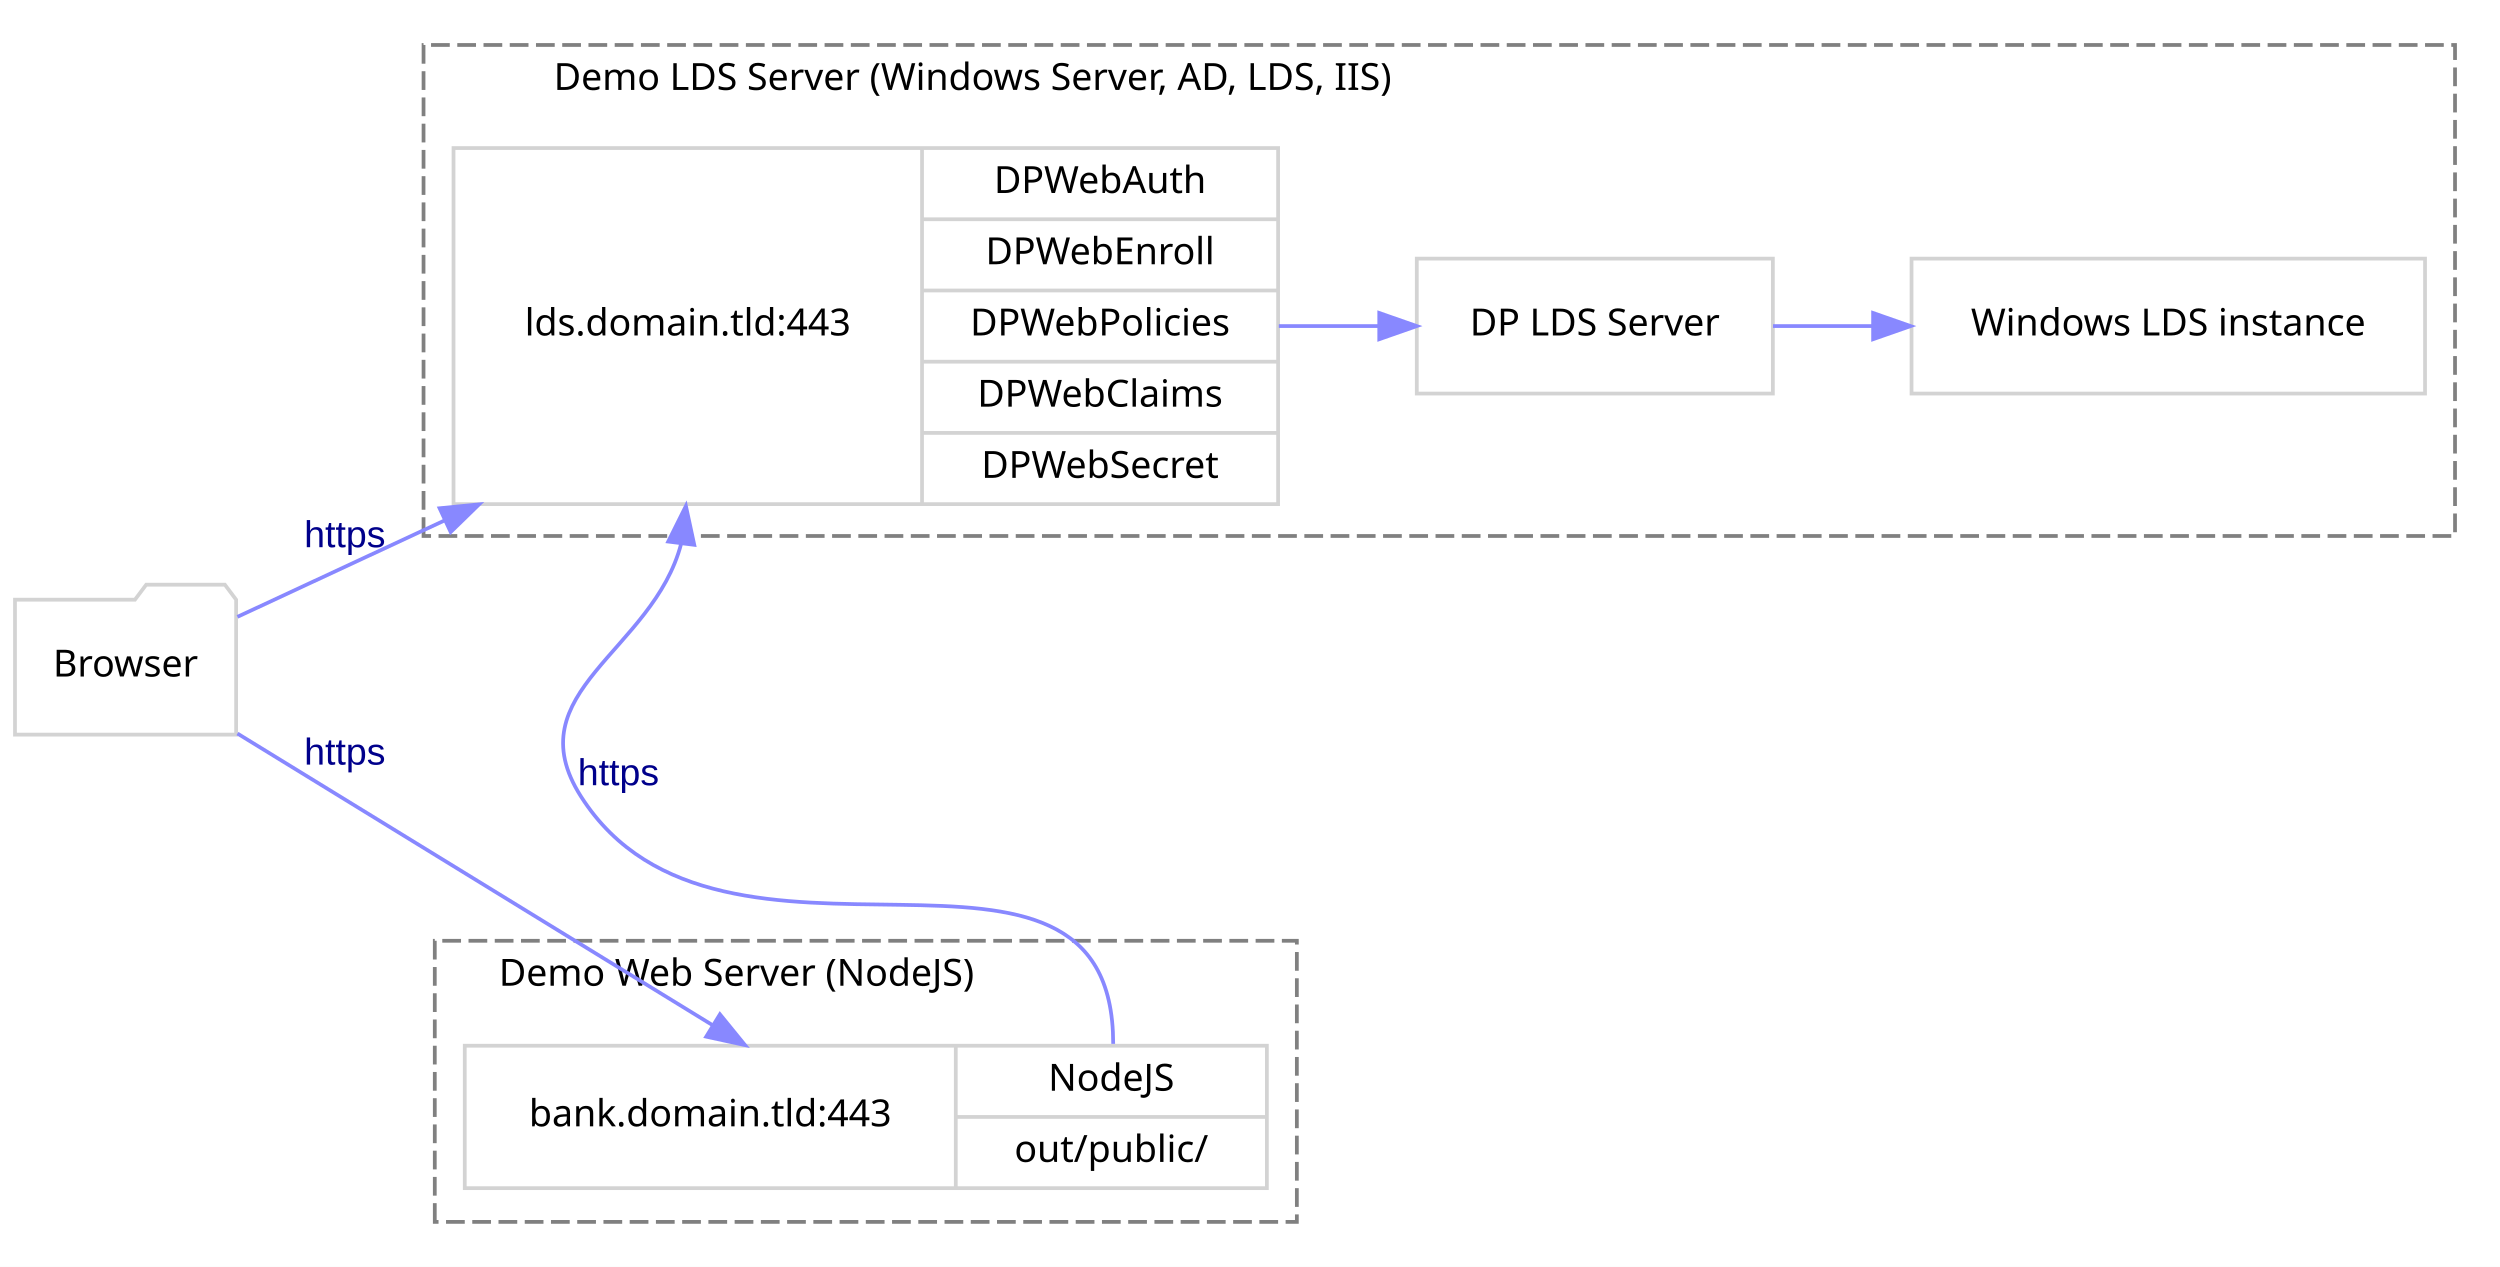
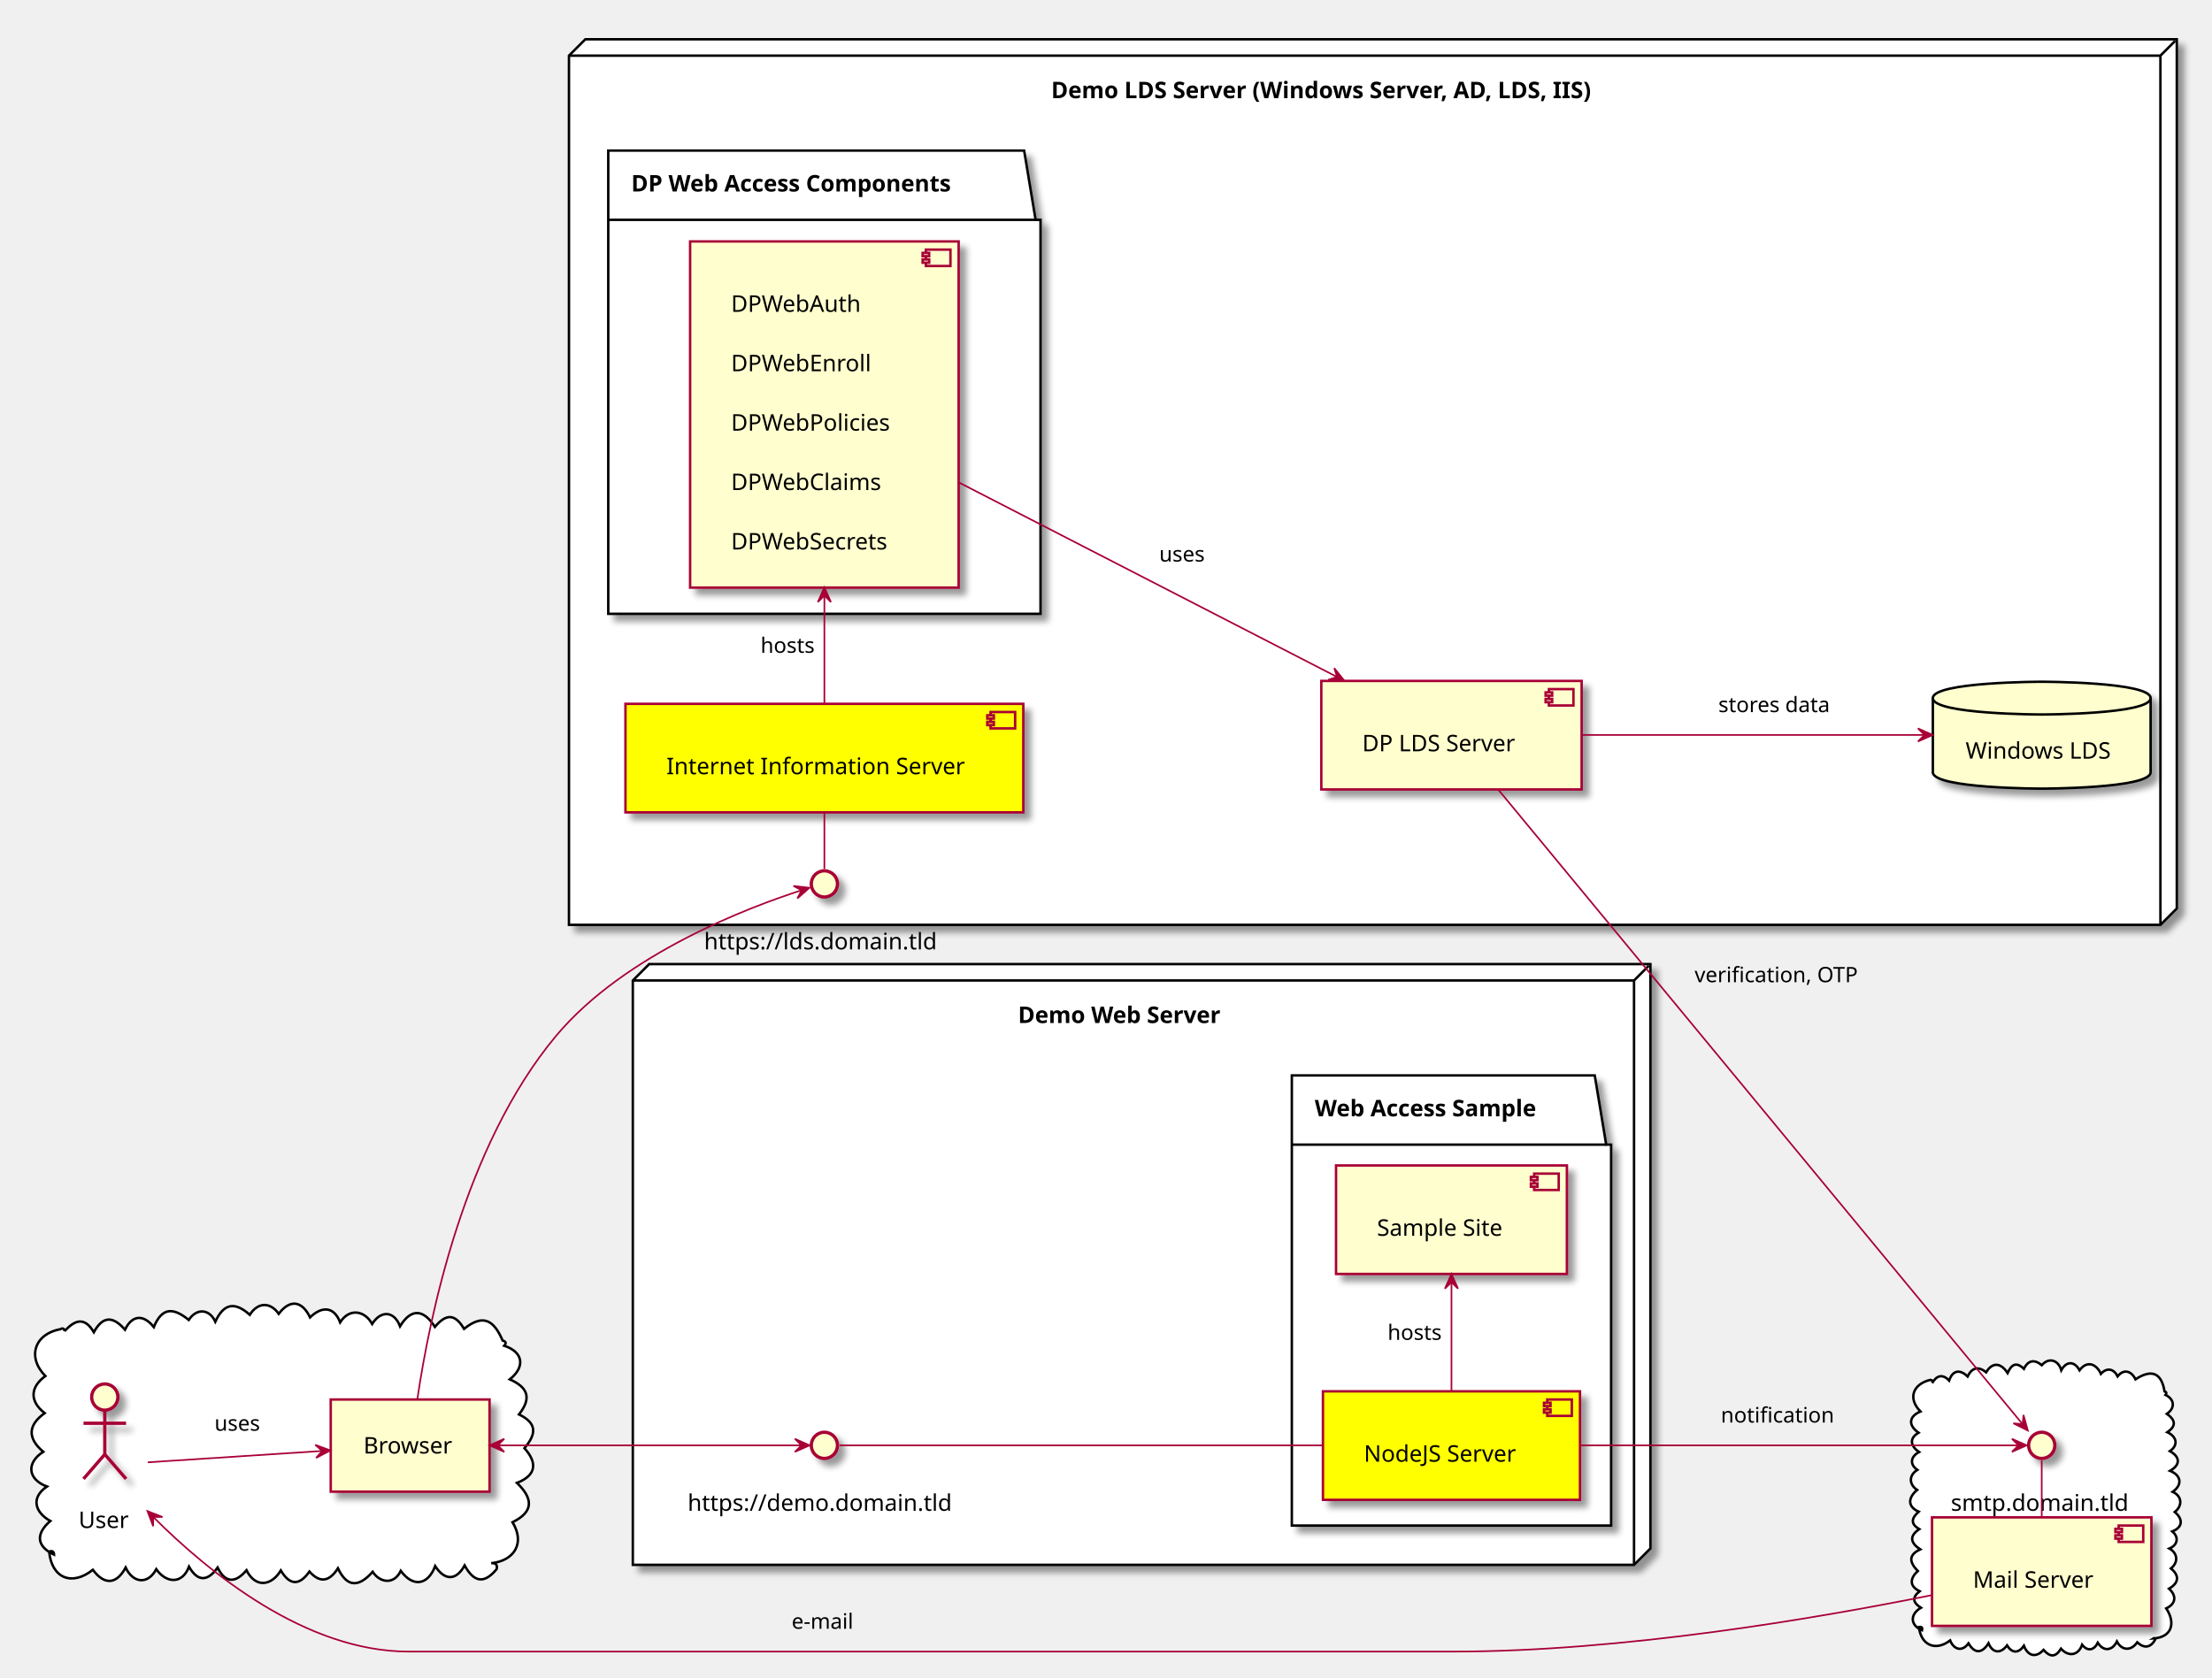
- <svg xmlns="http://www.w3.org/2000/svg" width="667pt" height="338pt" viewBox="0.00 0.00 667.00 338.00">
-   <g id="graph0" class="graph" transform="scale(1 1) rotate(0) translate(4 334)">
-     <polygon fill="white" stroke="none" points="-4,4 -4,-334 663,-334 663,4 -4,4" />
-     <g id="clust1" class="cluster">
-       <polygon fill="none" stroke="gray" stroke-dasharray="5,2" points="109,-191 109,-322 651,-322 651,-191 109,-191" />
-       <text text-anchor="middle" x="255.5" y="-310" font-family="Lucida Console" font-size="10.00">Demo LDS Server (Windows Server, AD, LDS, IIS)</text>
-     </g>
-     <g id="clust2" class="cluster">
-       <polygon fill="none" stroke="gray" stroke-dasharray="5,2" points="112,-8 112,-83 342,-83 342,-8 112,-8" />
-       <text text-anchor="middle" x="192.5" y="-71" font-family="Lucida Console" font-size="10.00">Demo Web Server (NodeJS)</text>
-     </g>
-     <g id="node1" class="node">
-       <polygon fill="none" stroke="lightgray" points="506,-229 506,-265 643,-265 643,-229 506,-229" />
-       <text text-anchor="middle" x="574.5" y="-244.5" font-family="Lucida Console" font-size="10.00">Windows LDS instance</text>
-     </g>
-     <g id="node2" class="node">
-       <polygon fill="none" stroke="lightgray" points="374,-229 374,-265 469,-265 469,-229 374,-229" />
-       <text text-anchor="middle" x="421.5" y="-244.5" font-family="Lucida Console" font-size="10.00">DP LDS Server</text>
-     </g>
-     <g id="edge4" class="edge">
-       <path fill="none" stroke="#8888ff" d="M469.037,-247C477.474,-247 486.479,-247 495.532,-247" />
-       <polygon fill="#8888ff" stroke="#8888ff" points="495.745,-250.5 505.745,-247 495.745,-243.5 495.745,-250.5" />
-     </g>
-     <g id="node3" class="node">
-       <polygon fill="none" stroke="lightgray" points="117,-199.5 117,-294.5 337,-294.5 337,-199.5 117,-199.5" />
-       <text text-anchor="middle" x="179.5" y="-244.5" font-family="Lucida Console" font-size="10.00">lds.domain.tld:443</text>
-       <polyline fill="none" stroke="lightgray" points="242,-199.5 242,-294.5 " />
-       <text text-anchor="middle" x="289.5" y="-282.5" font-family="Lucida Console" font-size="10.00">DPWebAuth</text>
-       <polyline fill="none" stroke="lightgray" points="242,-275.5 337,-275.5 " />
-       <text text-anchor="middle" x="289.5" y="-263.5" font-family="Lucida Console" font-size="10.00">DPWebEnroll</text>
-       <polyline fill="none" stroke="lightgray" points="242,-256.5 337,-256.5 " />
-       <text text-anchor="middle" x="289.5" y="-244.5" font-family="Lucida Console" font-size="10.00">DPWebPolicies</text>
-       <polyline fill="none" stroke="lightgray" points="242,-237.5 337,-237.5 " />
-       <text text-anchor="middle" x="289.5" y="-225.5" font-family="Lucida Console" font-size="10.00">DPWebClaims</text>
-       <polyline fill="none" stroke="lightgray" points="242,-218.5 337,-218.5 " />
-       <text text-anchor="middle" x="289.5" y="-206.5" font-family="Lucida Console" font-size="10.00">DPWebSecret</text>
-     </g>
-     <g id="edge3" class="edge">
-       <path fill="none" stroke="#8888ff" d="M337.186,-247C346.356,-247 355.367,-247 363.877,-247" />
-       <polygon fill="#8888ff" stroke="#8888ff" points="363.986,-250.5 373.986,-247 363.985,-243.5 363.986,-250.5" />
-     </g>
-     <g id="node4" class="node">
-       <polygon fill="none" stroke="lightgray" points="120,-17 120,-55 334,-55 334,-17 120,-17" />
-       <text text-anchor="middle" x="185.5" y="-33.5" font-family="Lucida Console" font-size="10.00">bank.domain.tld:443</text>
-       <polyline fill="none" stroke="lightgray" points="251,-17 251,-55 " />
-       <text text-anchor="middle" x="292.5" y="-43" font-family="Lucida Console" font-size="10.00">NodeJS</text>
-       <polyline fill="none" stroke="lightgray" points="251,-36 334,-36 " />
-       <text text-anchor="middle" x="292.5" y="-24" font-family="Lucida Console" font-size="10.00">out/public/</text>
-     </g>
-     <g id="edge5" class="edge">
-       <path fill="none" stroke="#8888ff" d="M177.743,-188.988C170.327,-160.224 133.226,-149.36 151,-121.5 188.43,-62.828 293,-125.095 293,-55.5" />
-       <polygon fill="#8888ff" stroke="#8888ff" points="174.281,-189.514 179,-199 181.227,-188.642 174.281,-189.514" />
-       <text text-anchor="middle" x="161" y="-124.5" font-family="Arial" font-size="10.00" fill="darkblue">https</text>
-     </g>
-     <g id="node5" class="node">
-       <polygon fill="none" stroke="lightgray" points="59,-174 56,-178 35,-178 32,-174 0,-174 0,-138 59,-138 59,-174" />
-       <text text-anchor="middle" x="29.5" y="-153.5" font-family="Lucida Console" font-size="10.00">Browser</text>
-     </g>
-     <g id="edge1" class="edge">
-       <path fill="none" stroke="#8888ff" d="M59.347,-169.427C74.52,-176.49 94.201,-185.651 114.692,-195.189" />
-       <polygon fill="#8888ff" stroke="#8888ff" points="113.287,-198.396 123.83,-199.443 116.241,-192.05 113.287,-198.396" />
-       <text text-anchor="middle" x="88" y="-188" font-family="Arial" font-size="10.00" fill="darkblue">https</text>
-     </g>
-     <g id="edge2" class="edge">
-       <path fill="none" stroke="#8888ff" d="M59.347,-138.294C92.878,-117.712 148.417,-83.621 186.077,-60.505" />
-       <polygon fill="#8888ff" stroke="#8888ff" points="188.077,-63.384 194.769,-55.17 184.416,-57.418 188.077,-63.384" />
-       <text text-anchor="middle" x="88" y="-130" font-family="Arial" font-size="10.00" fill="darkblue">https</text>
-     </g>
+ <svg xmlns="http://www.w3.org/2000/svg" contentScriptType="application/ecmascript" contentStyleType="text/css" height="1025px" preserveAspectRatio="none" style="width:1351px;height:1025px;" version="1.1" viewBox="0 0 1351 1025" width="1351px" zoomAndPan="magnify">
+   <defs>
+     <filter height="300%" id="fm0pg1icqfl4s" width="300%" x="-1" y="-1">
+       <feGaussianBlur result="blurOut" stdDeviation="2.0" />
+       <feColorMatrix in="blurOut" result="blurOut2" type="matrix" values="0 0 0 0 0 0 0 0 0 0 0 0 0 0 0 0 0 0 .4 0" />
+       <feOffset dx="4.0" dy="4.0" in="blurOut2" result="blurOut3" />
+       <feBlend in="SourceGraphic" in2="blurOut3" mode="normal" />
+     </filter>
+   </defs>
+   <g>
+     <path d="M39.441,813.281 C45.685,806.327 51.641,804.255 57.312,813.898 C62.945,803.553 69.226,804.168 76.343,812.377 C80.816,803.004 87.87,803.074 93.922,810.748 C99.111,798.308 106.031,798.88 115.29,806.386 C119.999,799.203 127.804,799.405 131.501,807.462 C136.693,796.185 143.468,795.084 152.549,803.253 C157.362,795.65 164.901,795.1 170.229,802.651 C177.234,793.42 184.566,794.771 189.368,804.836 C196.125,798.238 203.756,797.589 207.741,807.856 C213.292,799.094 222.609,800.446 227.304,808.833 C232.487,800.533 240.648,800.633 244.323,810.265 C251.426,798.71 258.918,800.148 265.624,810.648 C272.41,802.537 277.821,802.391 283.426,811.845 C295.289,802.289 301.741,806.794 307,819 C309.02,819.473 309.358,820.628 307.971,822.151 C319.896,826.117 320.726,835.216 311.354,842.69 C322.544,847.647 324.804,854.162 316.971,864.108 C328.359,869.637 327.509,876.205 320.31,884.741 C328.345,893.657 327.637,901.325 315.742,905.946 C325.27,915.173 326.535,923.355 313.023,929.974 C320.879,942.798 314.041,953.57 300,955 C302.589,954.755 304.026,955.889 303.327,958.645 C295.501,968.075 289.338,966.452 283.779,956.374 C278.49,965.938 271.511,965.613 265.796,956.791 C261.316,968.461 252.274,969.904 244.778,959.688 C240.703,968.234 232.167,967.155 227.594,960.241 C219.6,969.33 212.244,970.462 206.397,958.118 C201.371,965.908 195.765,967.665 188.984,960.11 C182.799,968.888 177.01,968.625 171.51,959.444 C165.816,968.875 156.1,970.352 150.541,959.307 C144.074,966.982 137.737,967.625 132.904,957.673 C126.969,966.067 120.847,966.643 115.452,957.147 C111.11,968.353 101.278,967.012 95.444,958.675 C90.094,968.578 81.05,966.921 76.74,957.66 C71.067,968.127 63.759,968.486 56.717,959.035 C44.079,969.094 31.702,964.419 30,948 C31.627,947.061 33.073,947.955 33.033,949.81 C21.809,944.453 22.018,936.782 30.74,929.206 C21.585,924.14 18.389,915.128 28.682,908.16 C16.849,903.752 15.91,893.689 26.438,886.918 C16.762,878.759 16.907,870.754 27.288,863.317 C18.053,856.127 18.275,847.517 27.703,840.669 C16.253,828.927 21.192,814.902 37,812 C38.29,811.183 39.387,811.741 39.441,813.281 " fill="#FFFFFF" style="stroke: #000000; stroke-width: 1.5;" />
+     <polygon fill="#FFFFFF" filter="url(#fm0pg1icqfl4s)" points="347.5,34,357.5,24,1329.5,24,1329.5,555,1319.5,565,347.5,565,347.5,34" style="stroke: #000000; stroke-width: 1.5;" />
+     <line style="stroke: #000000; stroke-width: 1.5;" x1="1319.5" x2="1328.5" y1="34" y2="25" />
+     <line style="stroke: #000000; stroke-width: 1.5;" x1="347.5" x2="1319.5" y1="34" y2="34" />
+     <line style="stroke: #000000; stroke-width: 1.5;" x1="1319.5" x2="1319.5" y1="34" y2="565" />
+     <text fill="#000000" font-family="sans-serif" font-size="14" font-weight="bold" lengthAdjust="spacingAndGlyphs" textLength="385" x="642" y="59.995">Demo LDS Server (Windows Server, AD, LDS, IIS)</text>
+     <polygon fill="#FFFFFF" filter="url(#fm0pg1icqfl4s)" points="371.5,92,625.5,92,632.5,134.297,635.5,134.297,635.5,375,371.5,375,371.5,92" style="stroke: #000000; stroke-width: 1.5;" />
+     <line style="stroke: #000000; stroke-width: 1.5;" x1="371.5" x2="632.5" y1="134.297" y2="134.297" />
+     <text fill="#000000" font-family="sans-serif" font-size="14" font-weight="bold" lengthAdjust="spacingAndGlyphs" textLength="228" x="385.5" y="116.995">DP Web Access Components</text>
+     <polygon fill="#FFFFFF" filter="url(#fm0pg1icqfl4s)" points="386.5,599,396.5,589,1008,589,1008,946,998,956,386.5,956,386.5,599" style="stroke: #000000; stroke-width: 1.5;" />
+     <line style="stroke: #000000; stroke-width: 1.5;" x1="998" x2="1007" y1="599" y2="590" />
+     <line style="stroke: #000000; stroke-width: 1.5;" x1="386.5" x2="998" y1="599" y2="599" />
+     <line style="stroke: #000000; stroke-width: 1.5;" x1="998" x2="998" y1="599" y2="956" />
+     <text fill="#000000" font-family="sans-serif" font-size="14" font-weight="bold" lengthAdjust="spacingAndGlyphs" textLength="143" x="621.75" y="624.995">Demo Web Server</text>
+     <polygon fill="#FFFFFF" filter="url(#fm0pg1icqfl4s)" points="789,657,974,657,981,699.297,984,699.297,984,932,789,932,789,657" style="stroke: #000000; stroke-width: 1.5;" />
+     <line style="stroke: #000000; stroke-width: 1.5;" x1="789" x2="981" y1="699.297" y2="699.297" />
+     <text fill="#000000" font-family="sans-serif" font-size="14" font-weight="bold" lengthAdjust="spacingAndGlyphs" textLength="159" x="803" y="681.995">Web Access Sample</text>
+     <path d="M1180.102,844.985 C1182.73,840.298 1186.478,839.156 1190.445,843.441 C1192.634,837.002 1197.096,836.416 1201.727,840.923 C1204.354,835.528 1208.301,834.444 1213.023,838.388 C1217.154,831.557 1222.426,832.951 1226.145,838.814 C1228.494,833.71 1231.305,831.654 1236.133,836.266 C1238.686,830.871 1242.627,830.367 1247.034,834.036 C1251.551,828.85 1257.31,831.127 1258.95,837.107 C1262.113,831.401 1266.96,831.43 1270.095,837.134 C1274.804,830.801 1280.492,833.403 1283.149,839.32 C1286.811,835.263 1291.005,836.192 1293.364,840.847 C1297.322,835.903 1301.949,837.794 1304.256,842.677 C1313.661,836.536 1320.032,838.121 1322,850 C1323.309,850.451 1323.354,851.162 1322.61,852.185 C1328.207,854.893 1328.572,860.272 1323.435,863.746 C1328.542,867.431 1329.494,871.026 1323.702,874.97 C1329.074,877.451 1330.947,882.556 1325.277,886.54 C1331.647,890.093 1331.778,894.903 1325.386,898.571 C1332.209,901.346 1333.125,907.032 1326.982,911.417 C1332.835,914.085 1333.038,919.939 1328.27,923.719 C1333.207,927.863 1333.474,932.957 1326.739,935.596 C1331.062,939.16 1329.906,944.045 1324.96,946.029 C1330.184,949.035 1330.522,954.456 1325.901,958.221 C1331.403,962.669 1330.629,967.201 1324.742,970.58 C1329.525,974.92 1328.996,979.811 1323.027,982.62 C1328.72,991.082 1327.016,1000.272 1315,1001 C1315.685,1000.525 1316.255,1000.735 1316.367,1001.589 C1313.529,1006.726 1309.59,1007.233 1305.328,1003.33 C1301.736,1008.569 1296.077,1008.69 1292.922,1002.843 C1290.146,1008.518 1284.78,1009.182 1281.248,1003.629 C1278.971,1008.206 1275.061,1009.101 1271.681,1004.822 C1269.354,1011.5 1263.299,1012.322 1258.774,1007.232 C1255.419,1012.624 1252.159,1012.513 1248.116,1007.971 C1243.381,1013.118 1238.514,1011.643 1236.134,1005.477 C1232.754,1010.176 1228.949,1010.145 1225.791,1005.237 C1221.926,1010.465 1217.031,1010.037 1214.496,1003.913 C1210.647,1010.057 1206.197,1010.629 1202.282,1003.976 C1198.334,1009.4 1193.256,1007.749 1191.07,1002.179 C1182.094,1009.058 1173.267,1005.093 1172,994 C1173.712,993.67 1174.289,994.294 1173.889,995.979 C1166.408,992.829 1166.582,986.068 1173.223,982.234 C1168.354,979.105 1167.606,976.023 1172.427,972.13 C1165.748,968.884 1166.705,964.022 1171.329,959.772 C1166.468,954.781 1165.073,950.152 1172.805,946.568 C1167.008,942.721 1165.732,938.593 1172.237,934.182 C1166.436,930.814 1167.674,927.251 1171.869,923.538 C1164.365,920.198 1165.813,914.489 1170.92,910.248 C1165.841,906.864 1165.746,901.283 1171.04,898 C1165.961,894.439 1167.123,889.697 1172.088,887.101 C1167.259,883.752 1165.511,878.934 1171.779,875.295 C1165.508,870.897 1165.523,865.485 1172.949,862.322 C1164.839,854.106 1168.613,845.423 1179,843 C1180.219,843.2 1180.643,843.808 1180.102,844.985 " fill="#FFFFFF" style="stroke: #000000; stroke-width: 1.5;" />
+     <ellipse cx="64" cy="853.5" fill="#FEFECE" filter="url(#fm0pg1icqfl4s)" rx="8" ry="8" style="stroke: #A80036; stroke-width: 2.0;" />
+     <path d="M64,861.5 L64,888.5 M51,869.5 L77,869.5 M64,888.5 L51,903.5 M64,888.5 L77,903.5 " fill="none" filter="url(#fm0pg1icqfl4s)" style="stroke: #A80036; stroke-width: 2.0;" />
+     <text fill="#000000" font-family="sans-serif" font-size="14" lengthAdjust="spacingAndGlyphs" textLength="32" x="48" y="933.495">User</text>
+     <rect fill="#FEFECE" filter="url(#fm0pg1icqfl4s)" height="56.297" style="stroke: #A80036; stroke-width: 1.5;" width="97" x="202" y="855" />
+     <text fill="#000000" font-family="sans-serif" font-size="14" lengthAdjust="spacingAndGlyphs" textLength="57" x="222" y="887.995">Browser</text>
+     <ellipse cx="503.5" cy="540" fill="#FEFECE" filter="url(#fm0pg1icqfl4s)" rx="8" ry="8" style="stroke: #A80036; stroke-width: 2.0;" />
+     <text fill="#000000" font-family="sans-serif" font-size="14" lengthAdjust="spacingAndGlyphs" textLength="147" x="430" y="579.995">https://lds.domain.tld</text>
+     <rect fill="#FFFF00" filter="url(#fm0pg1icqfl4s)" height="66.297" style="stroke: #A80036; stroke-width: 1.5;" width="243" x="382" y="430" />
+     <rect fill="#FFFF00" height="10" style="stroke: #A80036; stroke-width: 1.5;" width="15" x="605" y="435" />
+     <rect fill="#FFFF00" height="2" style="stroke: #A80036; stroke-width: 1.5;" width="4" x="603" y="437" />
+     <rect fill="#FFFF00" height="2" style="stroke: #A80036; stroke-width: 1.5;" width="4" x="603" y="441" />
+     <text fill="#000000" font-family="sans-serif" font-size="14" lengthAdjust="spacingAndGlyphs" textLength="183" x="407" y="472.995">Internet Information Server</text>
+     <rect fill="#FEFECE" filter="url(#fm0pg1icqfl4s)" height="66.297" style="stroke: #A80036; stroke-width: 1.5;" width="159" x="807" y="416" />
+     <rect fill="#FEFECE" height="10" style="stroke: #A80036; stroke-width: 1.5;" width="15" x="946" y="421" />
+     <rect fill="#FEFECE" height="2" style="stroke: #A80036; stroke-width: 1.5;" width="4" x="944" y="423" />
+     <rect fill="#FEFECE" height="2" style="stroke: #A80036; stroke-width: 1.5;" width="4" x="944" y="427" />
+     <text fill="#000000" font-family="sans-serif" font-size="14" lengthAdjust="spacingAndGlyphs" textLength="99" x="832" y="458.995">DP LDS Server</text>
+     <path d="M1180.5,426.5 C1180.5,416.5 1247,416.5 1247,416.5 C1247,416.5 1313.5,416.5 1313.5,426.5 L1313.5,471.797 C1313.5,481.797 1247,481.797 1247,481.797 C1247,481.797 1180.5,481.797 1180.5,471.797 L1180.5,426.5 " fill="#FEFECE" filter="url(#fm0pg1icqfl4s)" style="stroke: #000000; stroke-width: 1.5;" />
+     <path d="M1180.5,426.5 C1180.5,436.5 1247,436.5 1247,436.5 C1247,436.5 1313.5,436.5 1313.5,426.5 " fill="none" style="stroke: #000000; stroke-width: 1.5;" />
+     <text fill="#000000" font-family="sans-serif" font-size="14" lengthAdjust="spacingAndGlyphs" textLength="93" x="1200.5" y="463.495">Windows LDS</text>
+     <rect fill="#FEFECE" filter="url(#fm0pg1icqfl4s)" height="211.484" style="stroke: #A80036; stroke-width: 1.5;" width="164" x="421.5" y="147.5" />
+     <rect fill="#FEFECE" height="10" style="stroke: #A80036; stroke-width: 1.5;" width="15" x="565.5" y="152.5" />
+     <rect fill="#FEFECE" height="2" style="stroke: #A80036; stroke-width: 1.5;" width="4" x="563.5" y="154.5" />
+     <rect fill="#FEFECE" height="2" style="stroke: #A80036; stroke-width: 1.5;" width="4" x="563.5" y="158.5" />
+     <text fill="#000000" font-family="sans-serif" font-size="14" lengthAdjust="spacingAndGlyphs" textLength="83" x="446.5" y="190.495">DPWebAuth</text>
+     <text fill="#000000" font-family="sans-serif" font-size="14" lengthAdjust="spacingAndGlyphs" textLength="89" x="446.5" y="226.792">DPWebEnroll</text>
+     <text fill="#000000" font-family="sans-serif" font-size="14" lengthAdjust="spacingAndGlyphs" textLength="103" x="446.5" y="263.089">DPWebPolicies</text>
+     <text fill="#000000" font-family="sans-serif" font-size="14" lengthAdjust="spacingAndGlyphs" textLength="96" x="446.5" y="299.386">DPWebClaims</text>
+     <text fill="#000000" font-family="sans-serif" font-size="14" lengthAdjust="spacingAndGlyphs" textLength="104" x="446.5" y="335.683">DPWebSecrets</text>
+     <ellipse cx="503.5" cy="883" fill="#FEFECE" filter="url(#fm0pg1icqfl4s)" rx="8" ry="8" style="stroke: #A80036; stroke-width: 2.0;" />
+     <text fill="#000000" font-family="sans-serif" font-size="14" lengthAdjust="spacingAndGlyphs" textLength="167" x="420" y="922.995">https://demo.domain.tld</text>
+     <rect fill="#FEFECE" filter="url(#fm0pg1icqfl4s)" height="66.297" style="stroke: #A80036; stroke-width: 1.5;" width="141" x="816" y="712" />
+     <rect fill="#FEFECE" height="10" style="stroke: #A80036; stroke-width: 1.5;" width="15" x="937" y="717" />
+     <rect fill="#FEFECE" height="2" style="stroke: #A80036; stroke-width: 1.5;" width="4" x="935" y="719" />
+     <rect fill="#FEFECE" height="2" style="stroke: #A80036; stroke-width: 1.5;" width="4" x="935" y="723" />
+     <text fill="#000000" font-family="sans-serif" font-size="14" lengthAdjust="spacingAndGlyphs" textLength="81" x="841" y="754.995">Sample Site</text>
+     <rect fill="#FFFF00" filter="url(#fm0pg1icqfl4s)" height="66.297" style="stroke: #A80036; stroke-width: 1.5;" width="157" x="808" y="850" />
+     <rect fill="#FFFF00" height="10" style="stroke: #A80036; stroke-width: 1.5;" width="15" x="945" y="855" />
+     <rect fill="#FFFF00" height="2" style="stroke: #A80036; stroke-width: 1.5;" width="4" x="943" y="857" />
+     <rect fill="#FFFF00" height="2" style="stroke: #A80036; stroke-width: 1.5;" width="4" x="943" y="861" />
+     <text fill="#000000" font-family="sans-serif" font-size="14" lengthAdjust="spacingAndGlyphs" textLength="97" x="833" y="892.995">NodeJS Server</text>
+     <ellipse cx="1247" cy="883" fill="#FEFECE" filter="url(#fm0pg1icqfl4s)" rx="8" ry="8" style="stroke: #A80036; stroke-width: 2.0;" />
+     <text fill="#000000" font-family="sans-serif" font-size="14" lengthAdjust="spacingAndGlyphs" textLength="111" x="1191.5" y="922.995">smtp.domain.tld</text>
+     <rect fill="#FEFECE" filter="url(#fm0pg1icqfl4s)" height="66.297" style="stroke: #A80036; stroke-width: 1.5;" width="134" x="1180" y="927" />
+     <rect fill="#FEFECE" height="10" style="stroke: #A80036; stroke-width: 1.5;" width="15" x="1294" y="932" />
+     <rect fill="#FEFECE" height="2" style="stroke: #A80036; stroke-width: 1.5;" width="4" x="1292" y="934" />
+     <rect fill="#FEFECE" height="2" style="stroke: #A80036; stroke-width: 1.5;" width="4" x="1292" y="938" />
+     <text fill="#000000" font-family="sans-serif" font-size="14" lengthAdjust="spacingAndGlyphs" textLength="74" x="1205" y="969.995">Mail Server</text>
+     <path d="M90.267,893.357 C117.546,891.582 161.779,888.705 196.71,886.433 " fill="none" id="User-Browser" style="stroke: #A80036; stroke-width: 1.0;" />
+     <polygon fill="#A80036" points="201.794,886.103,192.554,882.695,196.804,886.427,193.072,890.678,201.794,886.103" style="stroke: #A80036; stroke-width: 1.0;" />
+     <text fill="#000000" font-family="sans-serif" font-size="13" lengthAdjust="spacingAndGlyphs" textLength="30" x="131" y="874.067">uses</text>
+     <path d="M503.5,530.977 C503.5,519.382 503.5,507.787 503.5,496.192 " fill="none" id="lds-IIS" style="stroke: #A80036; stroke-width: 1.0;" />
+     <path d="M503.5,429.725 C503.5,411.585 503.5,387.975 503.5,363.949 " fill="none" id="IIS-WAC" style="stroke: #A80036; stroke-width: 1.0;" />
+     <polygon fill="#A80036" points="503.5,358.817,499.5,367.817,503.5,363.817,507.5,367.817,503.5,358.817" style="stroke: #A80036; stroke-width: 1.0;" />
+     <text fill="#000000" font-family="sans-serif" font-size="13" lengthAdjust="spacingAndGlyphs" textLength="35" x="464.5" y="398.817">hosts</text>
+     <path d="M585.767,294.807 C654.382,330.105 751.555,380.094 816.46,413.483 " fill="none" id="WAC-DPHost" style="stroke: #A80036; stroke-width: 1.0;" />
+     <polygon fill="#A80036" points="821.076,415.858,814.903,408.184,816.63,413.571,811.243,415.298,821.076,415.858" style="stroke: #A80036; stroke-width: 1.0;" />
+     <text fill="#000000" font-family="sans-serif" font-size="13" lengthAdjust="spacingAndGlyphs" textLength="30" x="708" y="343.067">uses</text>
+     <path d="M966.174,449 C1028.62,449 1115.15,449 1175.39,449 " fill="none" id="DPHost-LDS" style="stroke: #A80036; stroke-width: 1.0;" />
+     <polygon fill="#A80036" points="1180.41,449,1171.41,445,1175.41,449,1171.41,453,1180.41,449" style="stroke: #A80036; stroke-width: 1.0;" />
+     <text fill="#000000" font-family="sans-serif" font-size="13" lengthAdjust="spacingAndGlyphs" textLength="73" x="1049.5" y="435.067">stores data</text>
+     <path d="M254.92,854.708 C262.258,804.769 283.636,699.949 339.5,633 C381.727,582.394 459.002,553.694 489.565,543.88 " fill="none" id="Browser-lds" style="stroke: #A80036; stroke-width: 1.0;" />
+     <polygon fill="#A80036" points="494.385,542.366,484.6,541.247,489.615,543.865,486.998,548.88,494.385,542.366" style="stroke: #A80036; stroke-width: 1.0;" />
+     <path d="M512.812,883 C550.791,883 710.158,883 807.78,883 " fill="none" id="demo-DemoServer" style="stroke: #A80036; stroke-width: 1.0;" />
+     <path d="M886.5,849.946 C886.5,829.951 886.5,804.37 886.5,783.47 " fill="none" id="DemoServer-Sample" style="stroke: #A80036; stroke-width: 1.0;" />
+     <polygon fill="#A80036" points="886.5,778.263,882.5,787.263,886.5,783.263,890.5,787.263,886.5,778.263" style="stroke: #A80036; stroke-width: 1.0;" />
+     <text fill="#000000" font-family="sans-serif" font-size="13" lengthAdjust="spacingAndGlyphs" textLength="35" x="847.5" y="818.567">hosts</text>
+     <path d="M304.181,883 C363.19,883 455.038,883 489.152,883 " fill="none" id="Browser-demo" style="stroke: #A80036; stroke-width: 1.0;" />
+     <polygon fill="#A80036" points="494.476,883,485.476,879,489.476,883,485.476,887,494.476,883" style="stroke: #A80036; stroke-width: 1.0;" />
+     <polygon fill="#A80036" points="299.006,883,308.006,887,304.006,883,308.006,879,299.006,883" style="stroke: #A80036; stroke-width: 1.0;" />
+     <path d="M1247,892.263 C1247,903.813 1247,915.364 1247,926.914 " fill="none" id="smtp-Mail Server" style="stroke: #A80036; stroke-width: 1.0;" />
+     <path d="M915.036,482.335 C988.529,571.306 1187.01,811.584 1235.3,870.047 " fill="none" id="DPHost-smtp" style="stroke: #A80036; stroke-width: 1.0;" />
+     <polygon fill="#A80036" points="1238.51,873.938,1235.865,864.451,1235.327,870.082,1229.696,869.544,1238.51,873.938" style="stroke: #A80036; stroke-width: 1.0;" />
+     <text fill="#000000" font-family="sans-serif" font-size="13" lengthAdjust="spacingAndGlyphs" textLength="102" x="1035" y="600.067">verification, OTP</text>
+     <path d="M965.289,883 C1053.19,883 1189.62,883 1232.58,883 " fill="none" id="DemoServer-smtp" style="stroke: #A80036; stroke-width: 1.0;" />
+     <polygon fill="#A80036" points="1237.79,883,1228.79,879,1232.79,883,1228.79,887,1237.79,883" style="stroke: #A80036; stroke-width: 1.0;" />
+     <text fill="#000000" font-family="sans-serif" font-size="13" lengthAdjust="spacingAndGlyphs" textLength="70" x="1051" y="869.067">notification</text>
+     <path d="M1179.97,974.503 C1108.32,988.952 990.365,1009 887.5,1009 C249.5,1009 249.5,1009 249.5,1009 C186.651,1009 127.323,960.535 93.643,926.805 " fill="none" id="Mail Server-User" style="stroke: #A80036; stroke-width: 1.0;" />
+     <polygon fill="#A80036" points="90.065,923.18,93.541,932.395,93.578,926.739,99.234,926.775,90.065,923.18" style="stroke: #A80036; stroke-width: 1.0;" />
+     <text fill="#000000" font-family="sans-serif" font-size="13" lengthAdjust="spacingAndGlyphs" textLength="40" x="483.5" y="995.067">e-mail</text>
  </g>
</svg>
